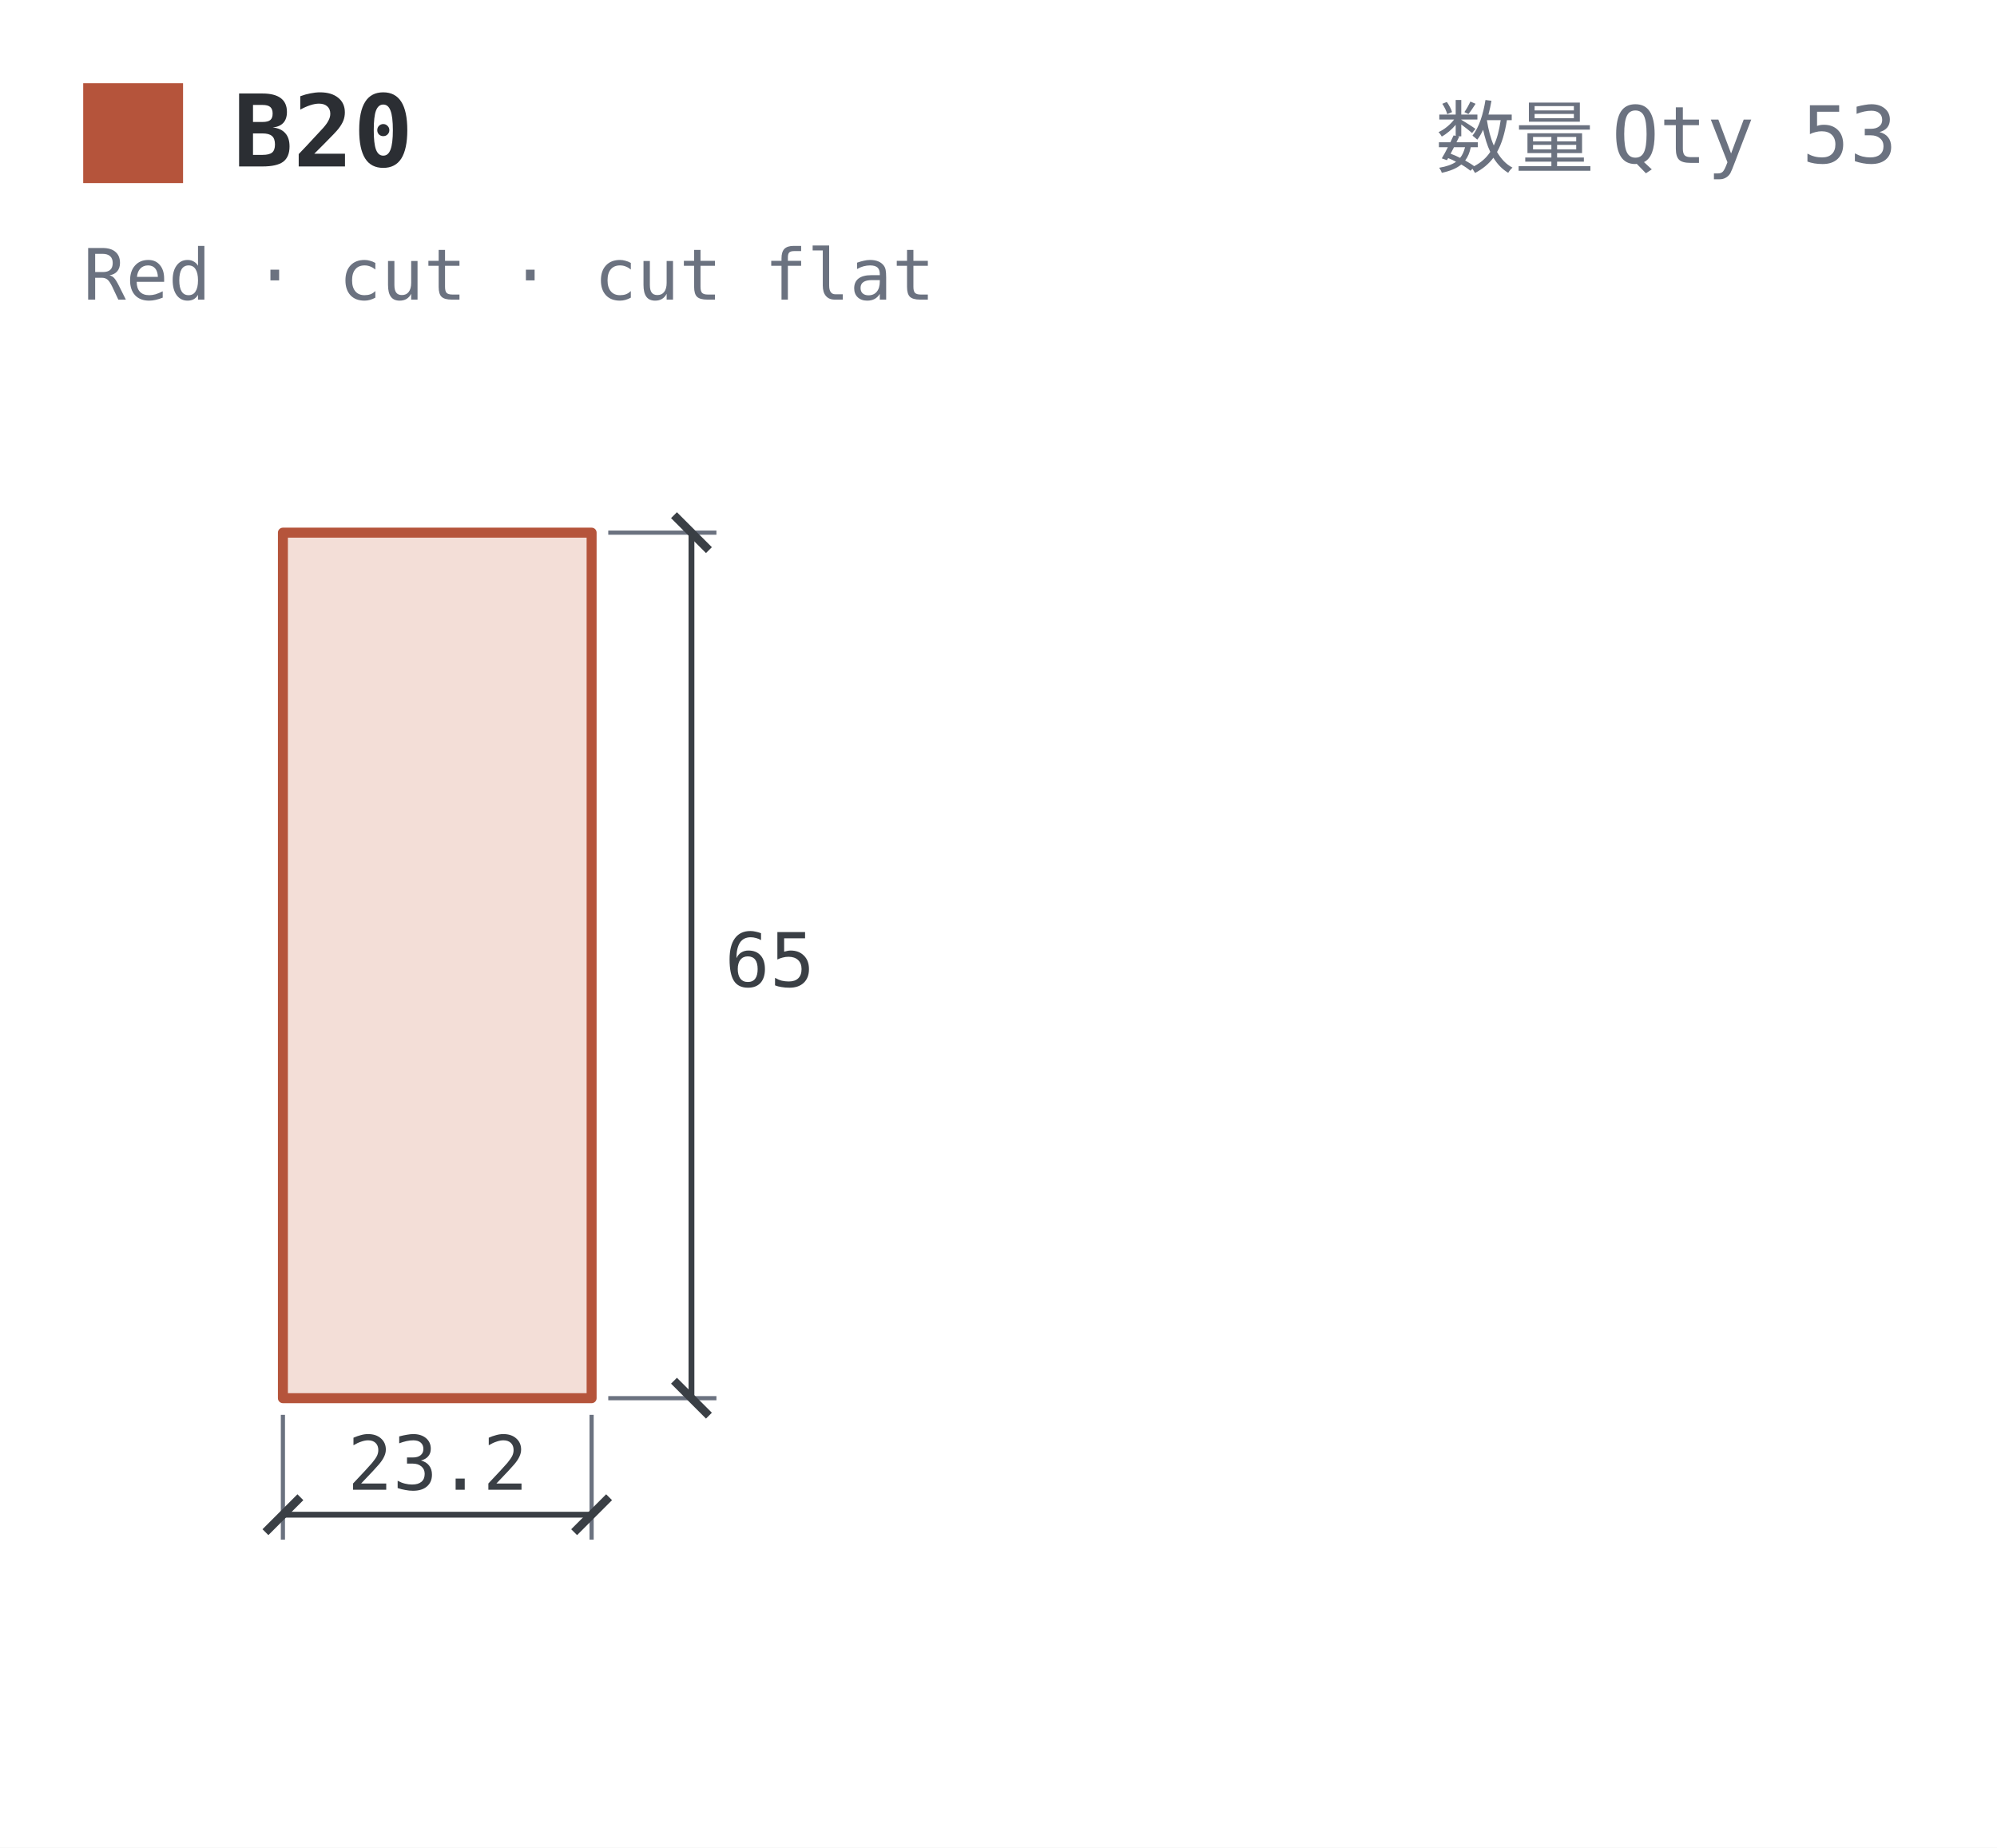
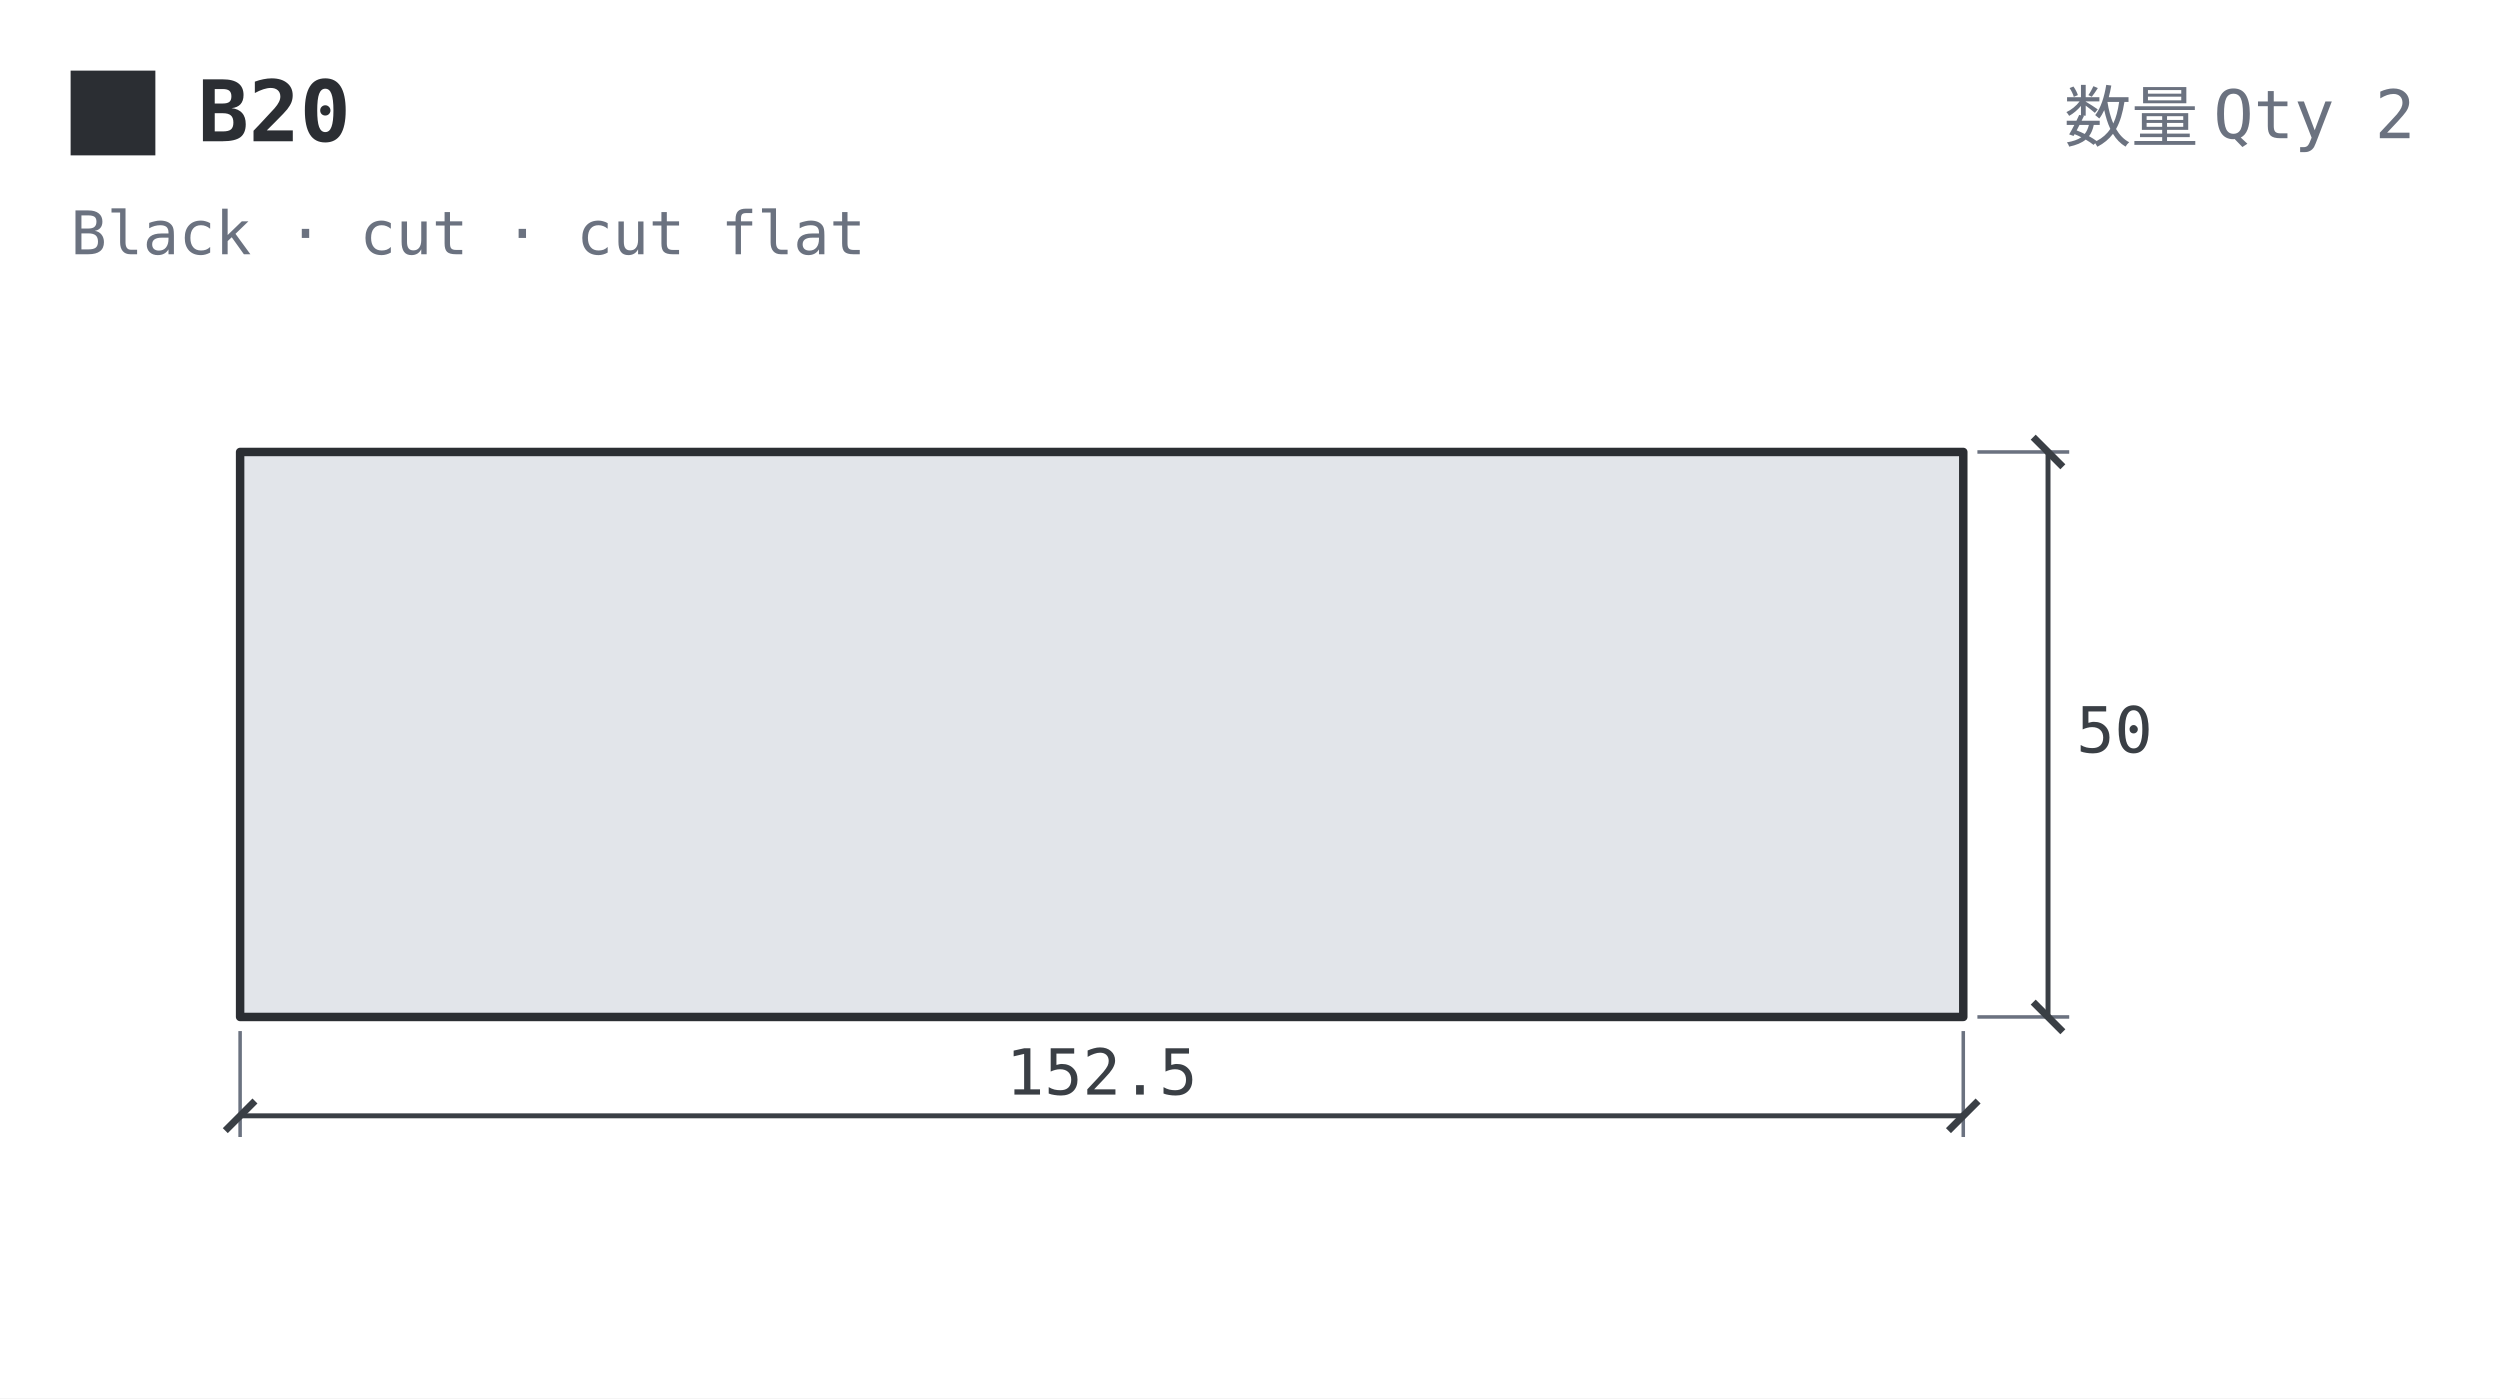
- <svg xmlns="http://www.w3.org/2000/svg" viewBox="0 0 240 222" width="240" height="222">
-   <rect width="240" height="222" fill="#ffffff" />
-   <rect x="10.0" y="10.0" width="12.0" height="12.0" fill="#b5543b" stroke="none" />
+ <svg xmlns="http://www.w3.org/2000/svg" viewBox="0 0 354 198" width="354" height="198">
+   <rect width="354" height="198" fill="#ffffff" />
+   <rect x="10.0" y="10.0" width="12.0" height="12.0" fill="#2b2e33" stroke="none" />
  <text x="28.0" y="20.0" font-family="ui-monospace,'SFMono-Regular',Menlo,Consolas,monospace" font-size="12" fill="#2b2e33" text-anchor="start" font-weight="600">B20</text>
-   <text x="228.0" y="20.0" font-family="ui-monospace,'SFMono-Regular',Menlo,Consolas,monospace" font-size="9.5" fill="#6b7280" text-anchor="end">数量 Qty 53</text>
-   <text x="10.0" y="36.0" font-family="ui-monospace,'SFMono-Regular',Menlo,Consolas,monospace" font-size="8.5" fill="#6b7280" text-anchor="start">Red · cut · cut flat</text>
-   <polygon points="34.0,64.0 71.1,64.0 71.1,168.0 34.0,168.0" fill="#f3ded7" stroke="#b5543b" stroke-width="1.2" stroke-linejoin="round" />
-   <line x1="34.0" y1="170.0" x2="34.0" y2="185.0" stroke="#6b7280" stroke-width="0.5" />
-   <line x1="71.1" y1="170.0" x2="71.1" y2="185.0" stroke="#6b7280" stroke-width="0.5" />
-   <line x1="34.0" y1="182.0" x2="71.1" y2="182.0" stroke="#3a3f45" stroke-width="0.7" />
-   <line x1="31.9" y1="184.1" x2="36.1" y2="179.9" stroke="#3a3f45" stroke-width="1" />
-   <line x1="69.0" y1="184.1" x2="73.2" y2="179.9" stroke="#3a3f45" stroke-width="1" />
-   <text x="52.6" y="179.0" font-family="ui-monospace,'SFMono-Regular',Menlo,Consolas,monospace" font-size="9" fill="#3a3f45" text-anchor="middle">23.2</text>
-   <line x1="73.1" y1="64.0" x2="86.1" y2="64.0" stroke="#6b7280" stroke-width="0.5" />
-   <line x1="73.1" y1="168.0" x2="86.1" y2="168.0" stroke="#6b7280" stroke-width="0.5" />
-   <line x1="83.1" y1="64.0" x2="83.1" y2="168.0" stroke="#3a3f45" stroke-width="0.7" />
-   <line x1="81.0" y1="61.9" x2="85.2" y2="66.1" stroke="#3a3f45" stroke-width="1" />
-   <line x1="81.0" y1="165.9" x2="85.2" y2="170.1" stroke="#3a3f45" stroke-width="1" />
-   <text x="87.1" y="116.0" font-family="ui-monospace,'SFMono-Regular',Menlo,Consolas,monospace" font-size="9" fill="#3a3f45" text-anchor="start" dominant-baseline="middle">65</text>
+   <text x="342.0" y="20.0" font-family="ui-monospace,'SFMono-Regular',Menlo,Consolas,monospace" font-size="9.5" fill="#6b7280" text-anchor="end">数量 Qty 2</text>
+   <text x="10.0" y="36.0" font-family="ui-monospace,'SFMono-Regular',Menlo,Consolas,monospace" font-size="8.5" fill="#6b7280" text-anchor="start">Black · cut · cut flat</text>
+   <polygon points="34.0,144.0 278.0,144.0 278.0,64.0 34.0,64.0" fill="#e2e5ea" stroke="#2b2e33" stroke-width="1.2" stroke-linejoin="round" />
+   <line x1="34.0" y1="146.0" x2="34.0" y2="161.0" stroke="#6b7280" stroke-width="0.5" />
+   <line x1="278.0" y1="146.0" x2="278.0" y2="161.0" stroke="#6b7280" stroke-width="0.5" />
+   <line x1="34.0" y1="158.0" x2="278.0" y2="158.0" stroke="#3a3f45" stroke-width="0.7" />
+   <line x1="31.9" y1="160.1" x2="36.1" y2="155.9" stroke="#3a3f45" stroke-width="1" />
+   <line x1="275.9" y1="160.1" x2="280.1" y2="155.9" stroke="#3a3f45" stroke-width="1" />
+   <text x="156.0" y="155.0" font-family="ui-monospace,'SFMono-Regular',Menlo,Consolas,monospace" font-size="9" fill="#3a3f45" text-anchor="middle">152.5</text>
+   <line x1="280.0" y1="64.0" x2="293.0" y2="64.0" stroke="#6b7280" stroke-width="0.5" />
+   <line x1="280.0" y1="144.0" x2="293.0" y2="144.0" stroke="#6b7280" stroke-width="0.5" />
+   <line x1="290.0" y1="64.0" x2="290.0" y2="144.0" stroke="#3a3f45" stroke-width="0.7" />
+   <line x1="287.9" y1="61.9" x2="292.1" y2="66.1" stroke="#3a3f45" stroke-width="1" />
+   <line x1="287.9" y1="141.9" x2="292.1" y2="146.1" stroke="#3a3f45" stroke-width="1" />
+   <text x="294.0" y="104.0" font-family="ui-monospace,'SFMono-Regular',Menlo,Consolas,monospace" font-size="9" fill="#3a3f45" text-anchor="start" dominant-baseline="middle">50</text>
</svg>
